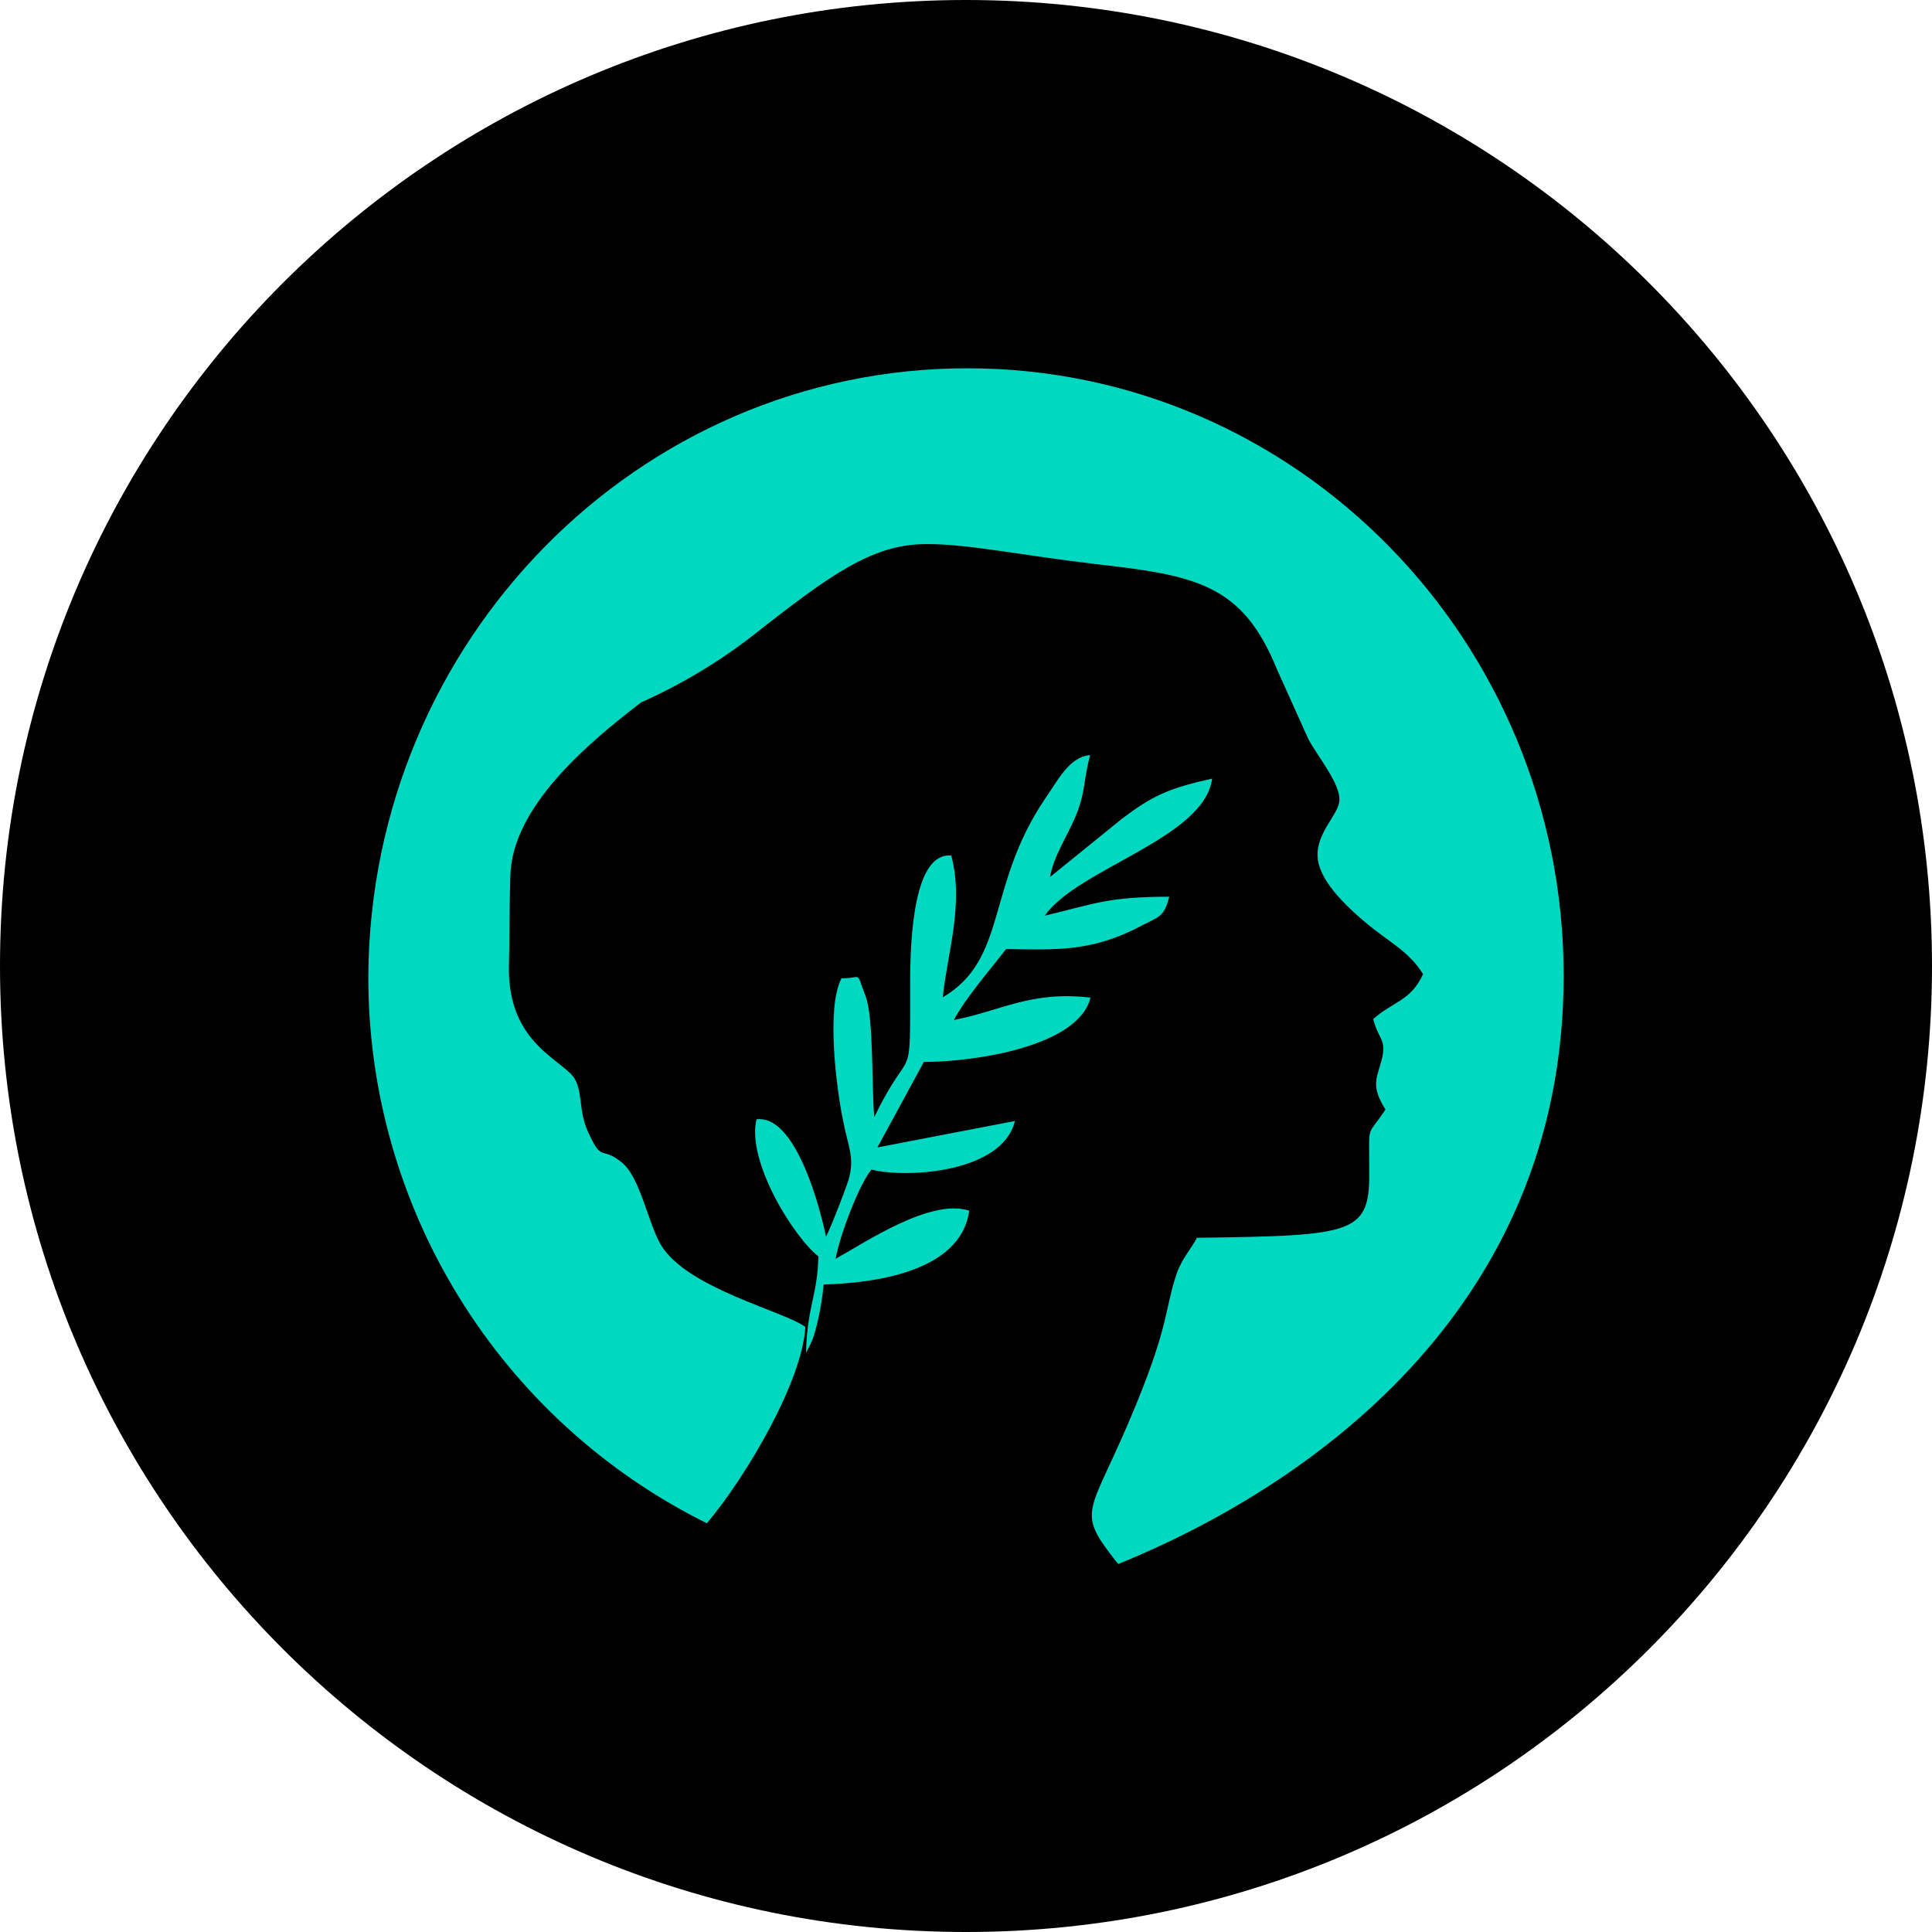
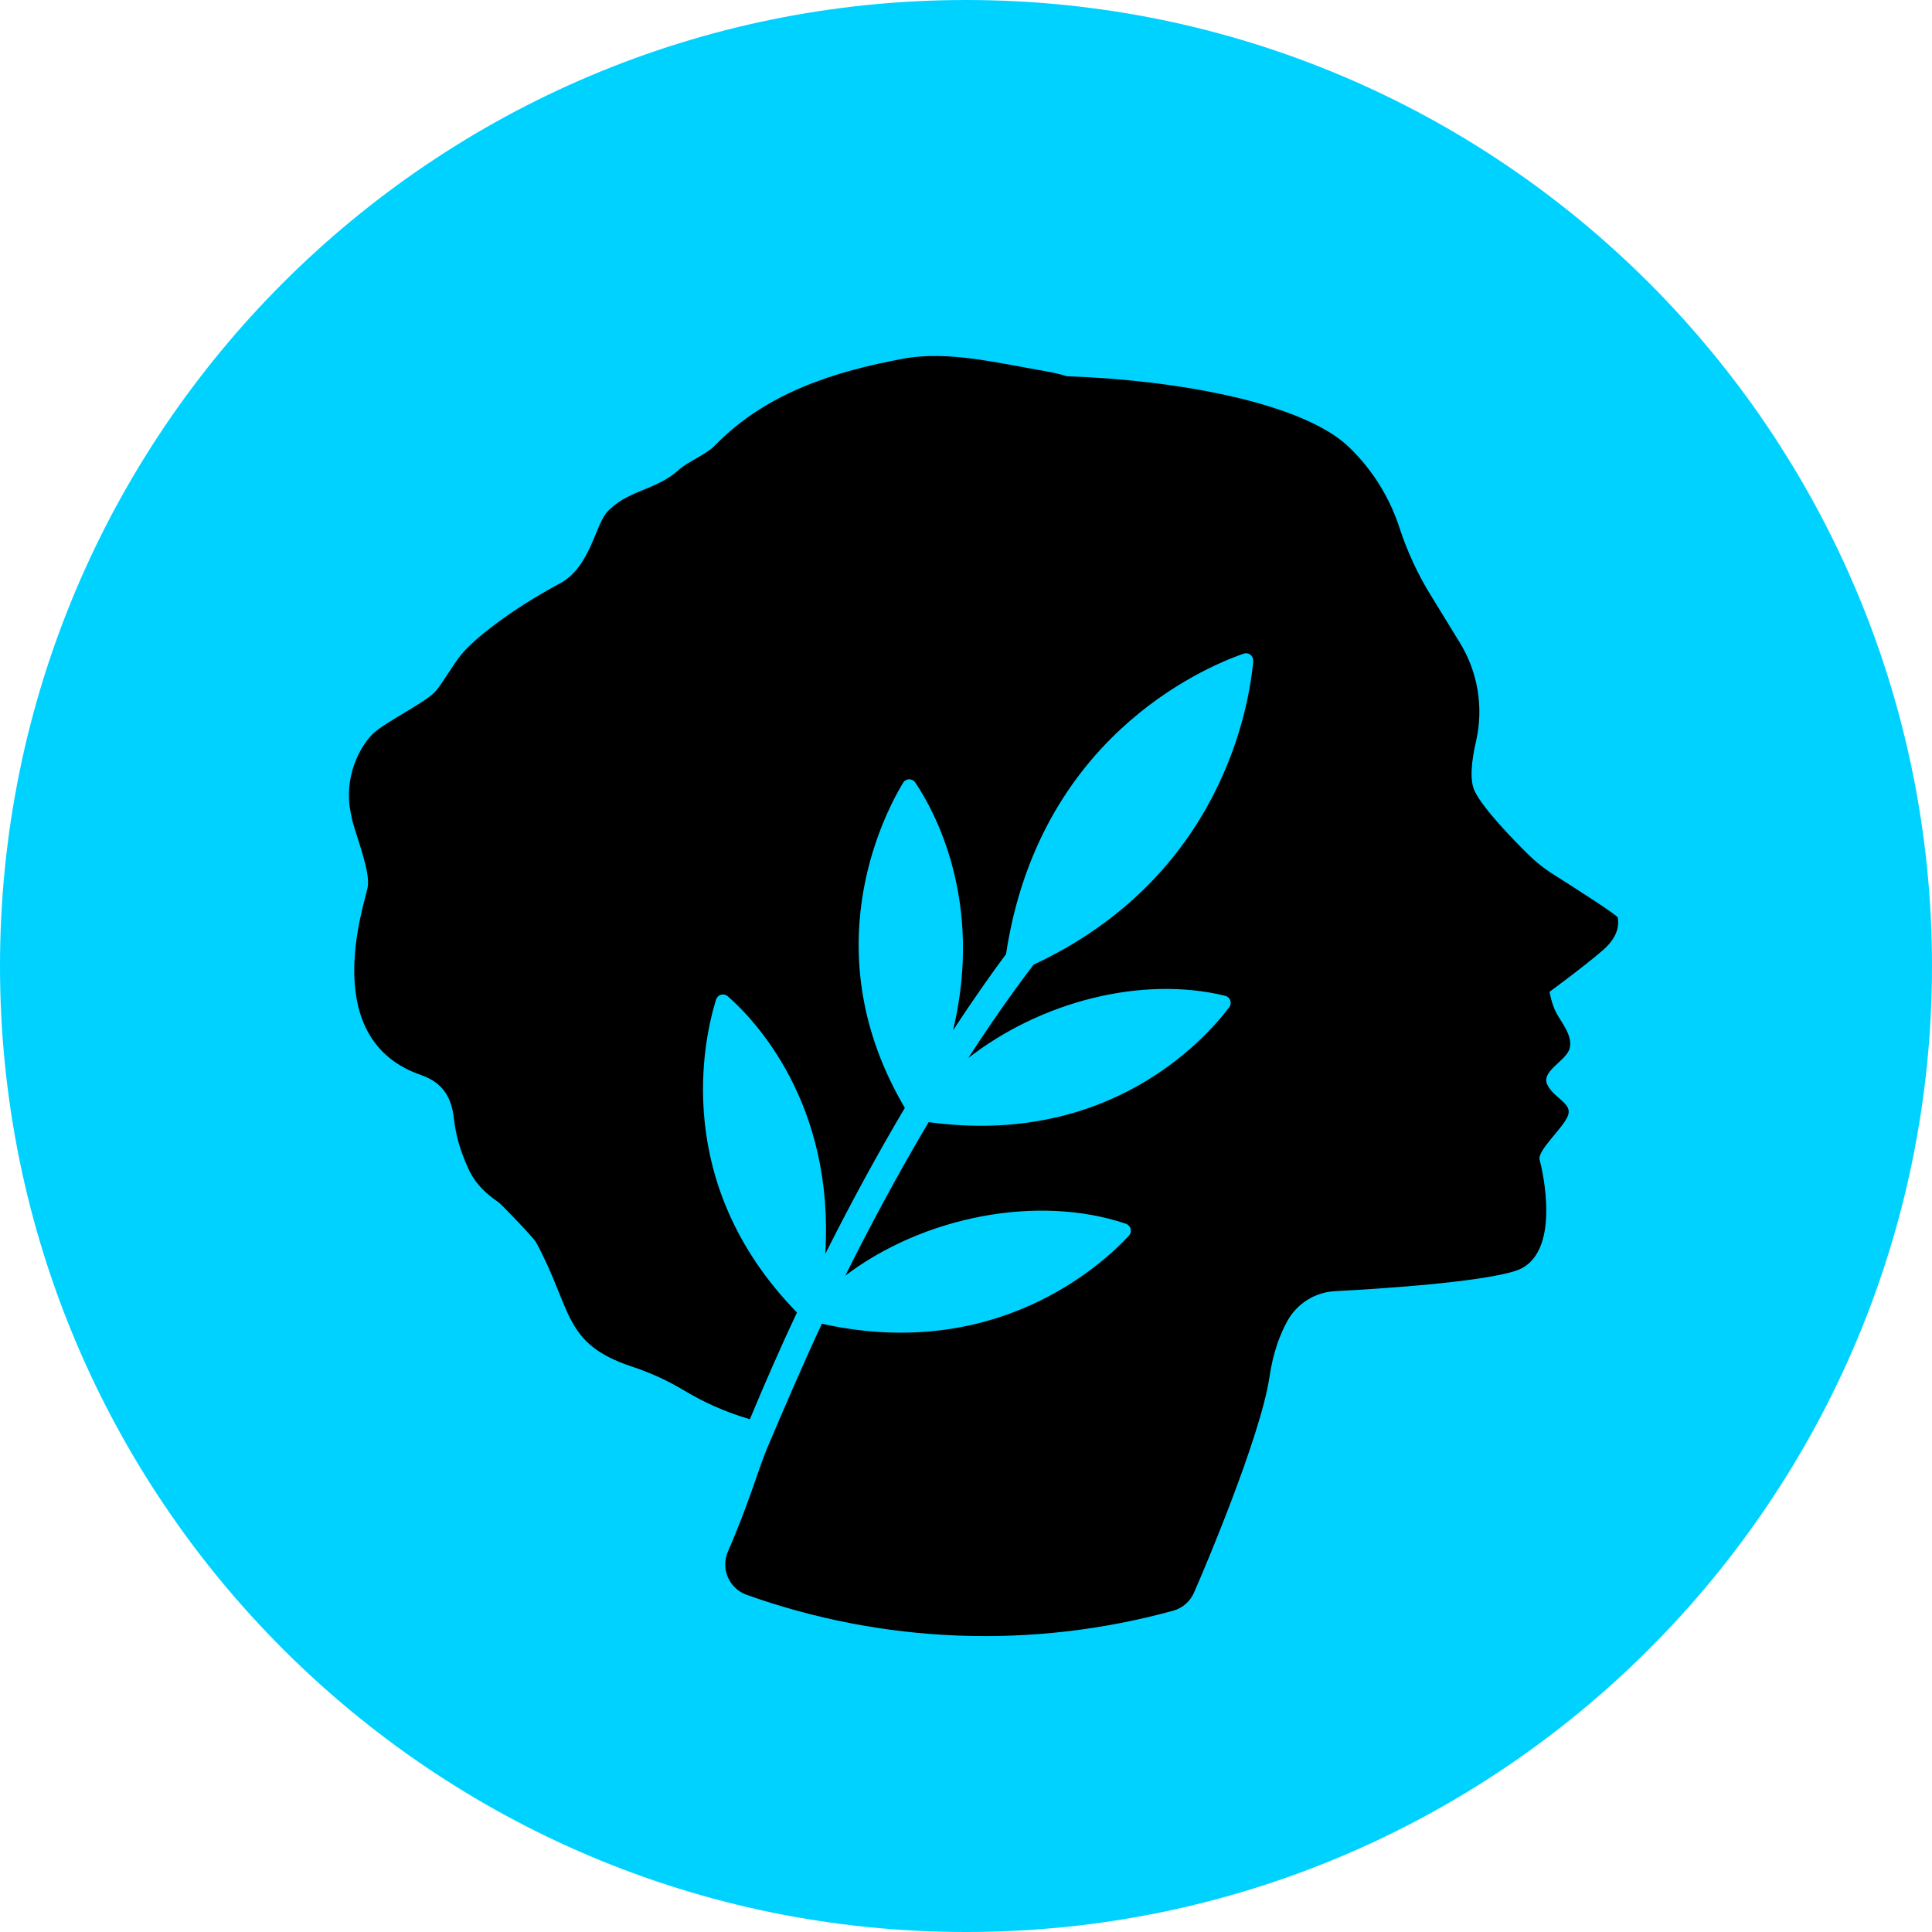
<svg xmlns="http://www.w3.org/2000/svg" viewBox="0 0 64 64">
-   <circle cx="32" cy="32" r="32" fill="#000" />
-   <g fill="#00d8c1">
-     <path d="M31.593 33.792c.407-.744 1.106-1.549 1.736-2.353 1.699.024 2.853.095 4.495-.78.582-.302.734-.28.908-.954-2.025 0-2.468.234-4.123.628 1.084-1.56 5.288-2.563 5.544-4.541-1.457.326-1.978.57-2.981 1.326l-2.389 1.935c.106-.652.56-1.35.815-1.935.375-.872.27-1.198.514-2.106-.71.068-1.07.85-1.514 1.478-1.945 2.91-1.212 5.275-3.367 6.547.142-1.446.712-3.076.28-4.696-1.223-.114-1.361 2.644-1.361 4.218 0 3.622.057 1.864-1.188 4.448-.095-1.003-.013-3.318-.293-4.02-.338-.871-.082-.57-.791-.58-.514.956-.174 3.622.046 4.693.174.91.407 1.258.174 2.016-.103.326-.557 1.503-.734 1.85-.312-1.456-1.117-4.04-2.304-3.888-.337 1.397 1.244 3.913 2.049 4.54-.022 1.283-.373 1.656-.408 3.191.21-.372.27-.57.372-.978.095-.394.177-.873.21-1.28 1.549-.046 4.543-.372 4.823-2.446-1.282-.418-3.437 1.05-4.427 1.595.142-.78.77-2.446 1.188-2.956 1.201.301 4.345.092 4.753-1.609l-4.555.875 1.538-2.832c1.677 0 5.126-.51 5.52-2.13-1.968-.234-2.97.443-4.541.744z" />
-     <path d="M32.048 12.2c10.9 0 19.75 9.014 19.75 20.126 0 11.204-8.663 17.004-14.731 19.474h-.036c-1.467-1.864-.932-1.514.606-5.278 1.117-2.736.933-3.12 1.35-4.356.164-.462.48-.815.664-1.163 5.324-.07 5.742-.128 5.707-2.329 0-1.502-.092-.967.538-1.921-.443-.701-.326-.967-.177-1.467.27-.875-.035-.77-.23-1.528.652-.581 1.255-.606 1.652-1.489-.443-.723-1.107-1.06-1.77-1.598-1.165-.95-1.7-1.698-1.725-2.304-.033-.816.712-1.386.723-1.865.024-.546-.688-1.396-1.025-2.013l-1.049-2.33c-1.141-2.817-2.701-3.097-5.973-3.47-2.655-.315-4.288-.679-5.674-.665-1.745.013-3.12.989-5.707 3.027a18 18 0 0 1-3.701 2.215c-1.794 1.372-4.31 3.495-4.335 5.788-.035.99-.022 1.968-.046 2.946-.057 2.655 1.91 3.133 2.212 3.797.234.489.095 1.002.408 1.7.478 1.05.421.444 1.108 1.003.604.462.873 1.979 1.291 2.713.84 1.467 4.158 2.236 4.8 2.747-.106 1.807-1.957 4.951-3.262 6.5a20.19 20.19 0 0 1-11.215-18.156C12.283 21.217 21.134 12.2 32.048 12.2" />
-   </g>
+   <circle cx="32" cy="32" r="32" fill="#00d2ff" />
+   <path d="M53.596 30.402c0-.076-1.386-.96-2.115-1.422a5 5 0 0 1-.871-.69c-.546-.54-1.455-1.482-1.75-2.063-.19-.37-.111-1.038.036-1.674a4.37 4.37 0 0 0-.54-3.268l-.947-1.544a10.4 10.4 0 0 1-1.045-2.245 6.5 6.5 0 0 0-1.66-2.669c-1.543-1.504-5.812-2.245-9.358-2.363a6 6 0 0 0-.667-.159c-1.579-.268-3.263-.703-4.774-.42-2.244.417-4.512 1.12-6.205 2.855-.341.35-.875.515-1.242.847-.73.658-1.711.658-2.359 1.389-.38.426-.555 1.818-1.549 2.349-1.644.881-2.86 1.852-3.26 2.347-.3.372-.534.808-.827 1.188-.299.39-1.716 1.052-2.128 1.465s-.963 1.42-.715 2.608l.056.27c.162.605.603 1.7.501 2.202-.118.595-1.648 5.026 1.77 6.207.71.246 1.012.725 1.09 1.454.06.545.221 1.103.505 1.705.31.655.923 1.012.973 1.056.206.181 1.165 1.182 1.244 1.328 1.212 2.24.872 3.36 3.192 4.121a8.5 8.5 0 0 1 1.707.783 9.2 9.2 0 0 0 2.09.927q.034.009.092.03.776-1.869 1.56-3.538c-4.177-4.283-3.08-9.081-2.679-10.368a.24.24 0 0 1 .387-.108c.877.768 3.542 3.538 3.229 8.539.922-1.84 1.818-3.46 2.637-4.841-3.014-5.109-.768-9.586-.06-10.767a.24.24 0 0 1 .406-.01c.615.912 2.284 3.902 1.25 8.21.75-1.145 1.358-1.994 1.756-2.526 1.077-7.122 6.456-9.459 7.869-9.954a.24.24 0 0 1 .319.247c-.13 1.473-1.039 7.144-7.277 10.057-.75.987-1.472 2.027-2.163 3.094 2.385-1.862 5.729-2.74 8.506-2.066a.242.242 0 0 1 .141.38c-.799 1.058-3.975 4.624-9.958 3.807-1.012 1.704-1.938 3.431-2.76 5.084 2.583-1.955 6.358-2.704 9.288-1.72a.245.245 0 0 1 .106.398c-.91.981-4.412 4.193-10.171 2.917-.54 1.141-1.345 3.017-1.738 3.944q-.204.477-.37.97c-.257.754-.598 1.697-1.008 2.64a1.067 1.067 0 0 0 .628 1.427 23.5 23.5 0 0 0 14.131.523 1.06 1.06 0 0 0 .69-.612c.097-.23.193-.448.193-.448s2.009-4.666 2.304-6.698c.117-.8.349-1.399.588-1.835a1.92 1.92 0 0 1 1.575-.99c1.53-.08 4.79-.294 5.976-.67 1.576-.5.893-3.37.808-3.68s.758-1.03.932-1.449-.427-.564-.671-1.024.608-.792.73-1.21-.278-.879-.44-1.188-.223-.696-.223-.696 1.152-.845 1.765-1.377.5-.972.498-1.076" fill="#000" />
</svg>
